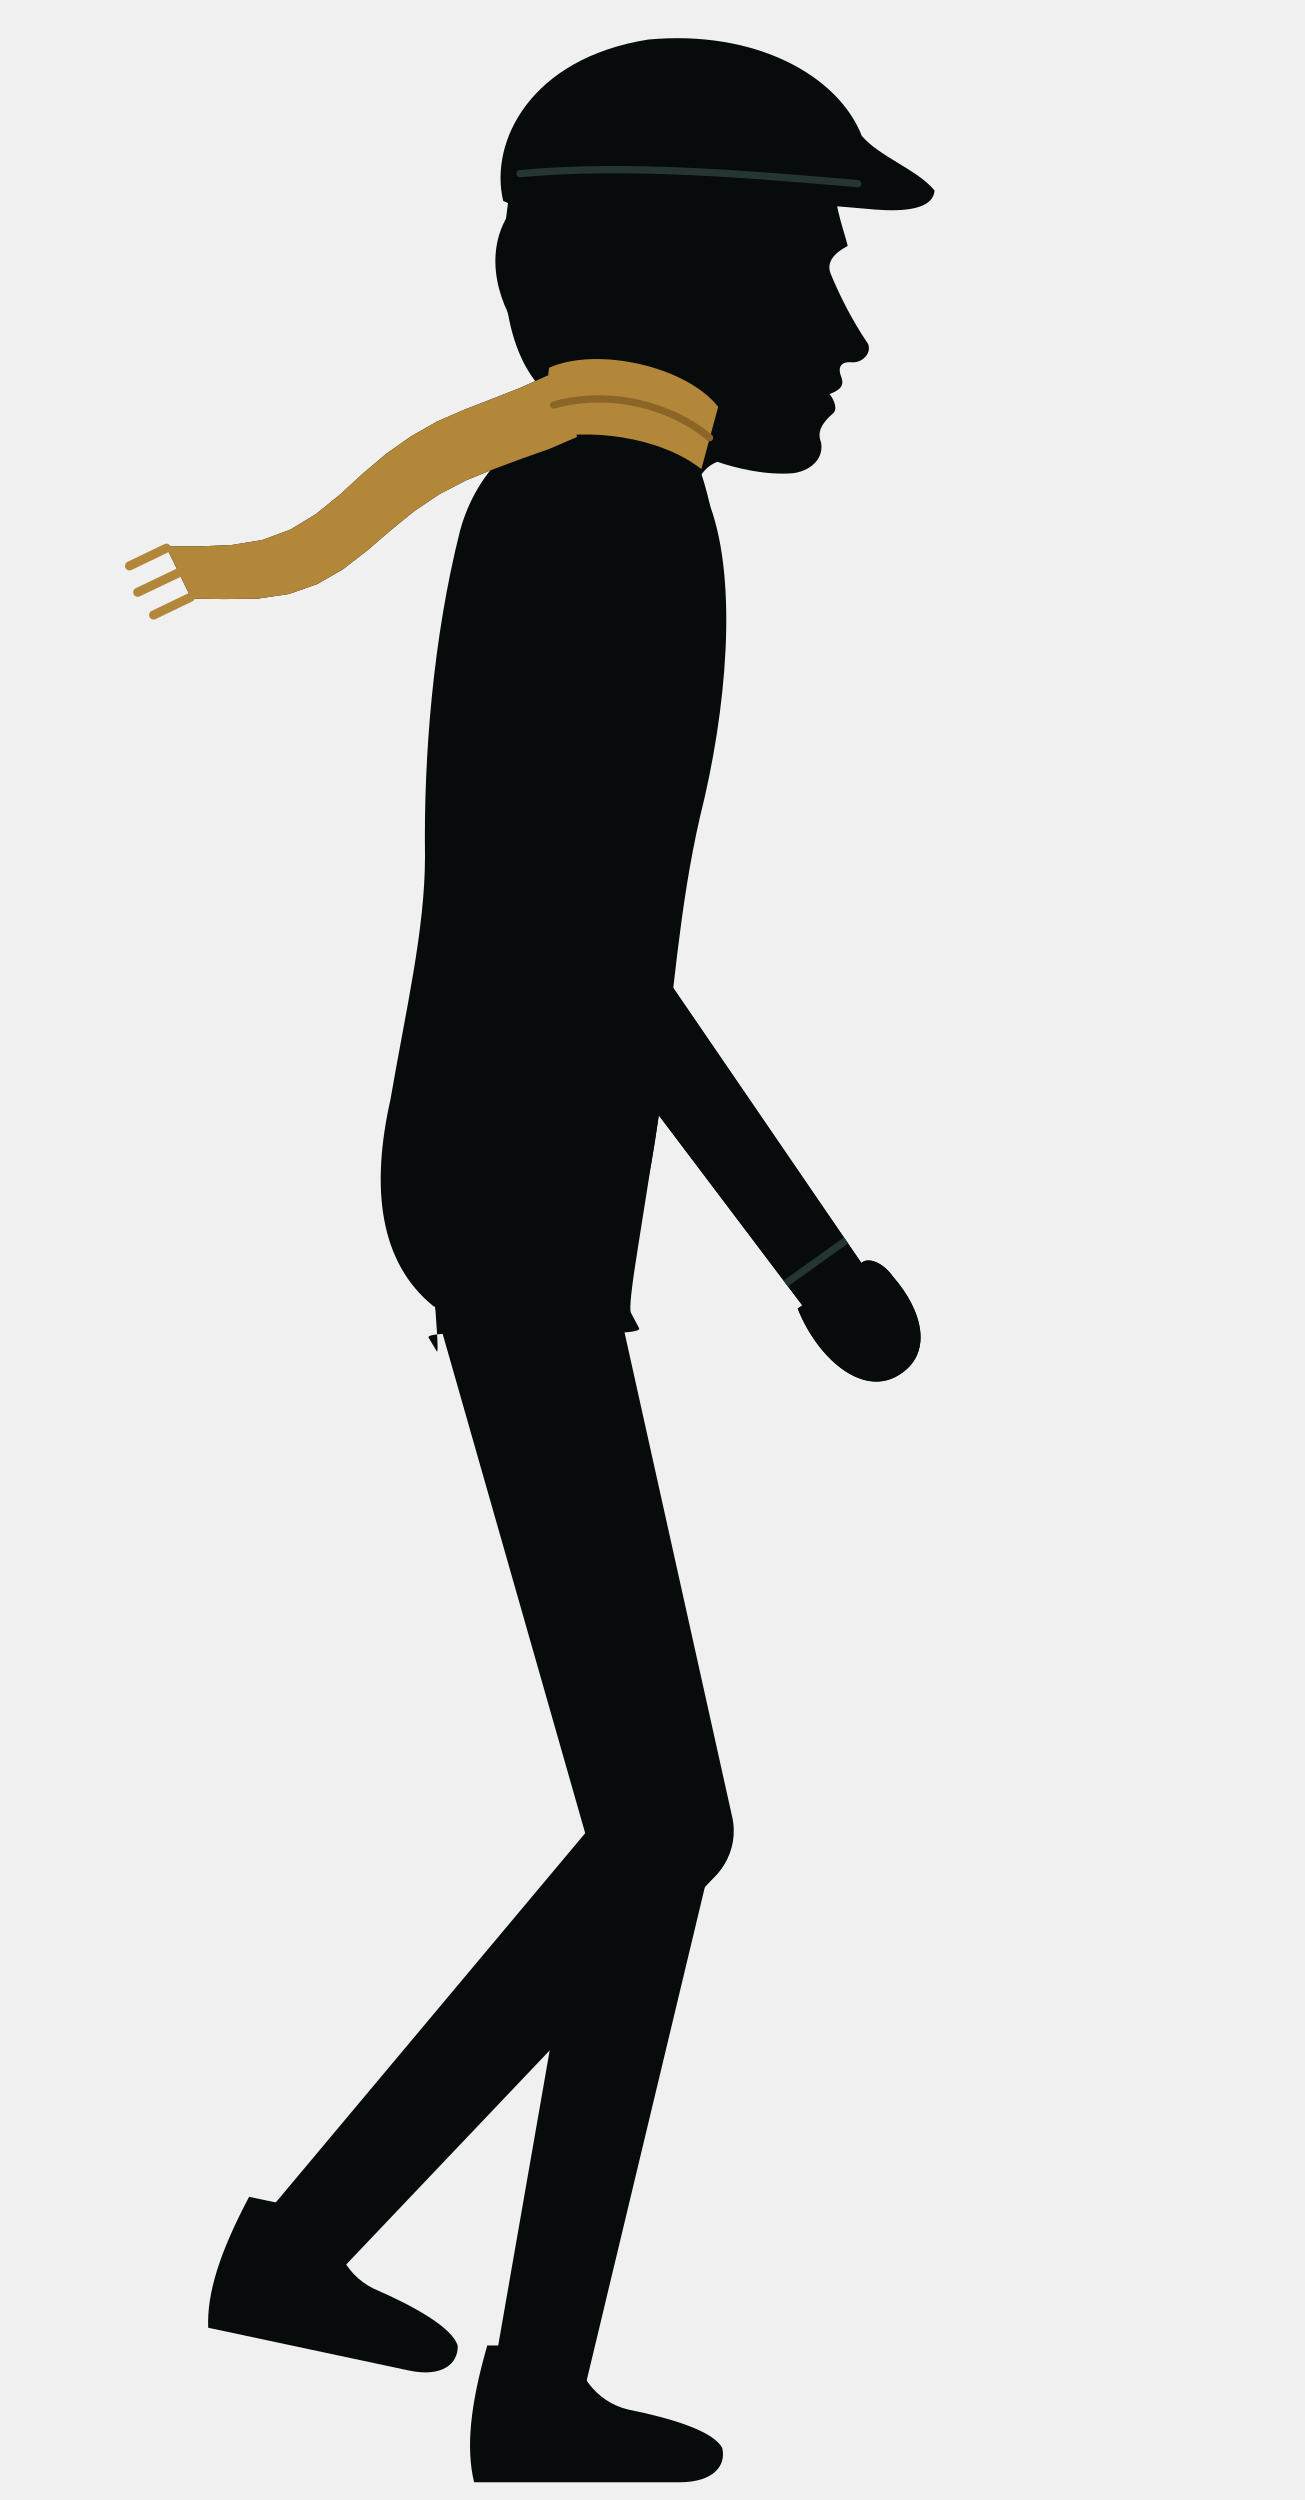
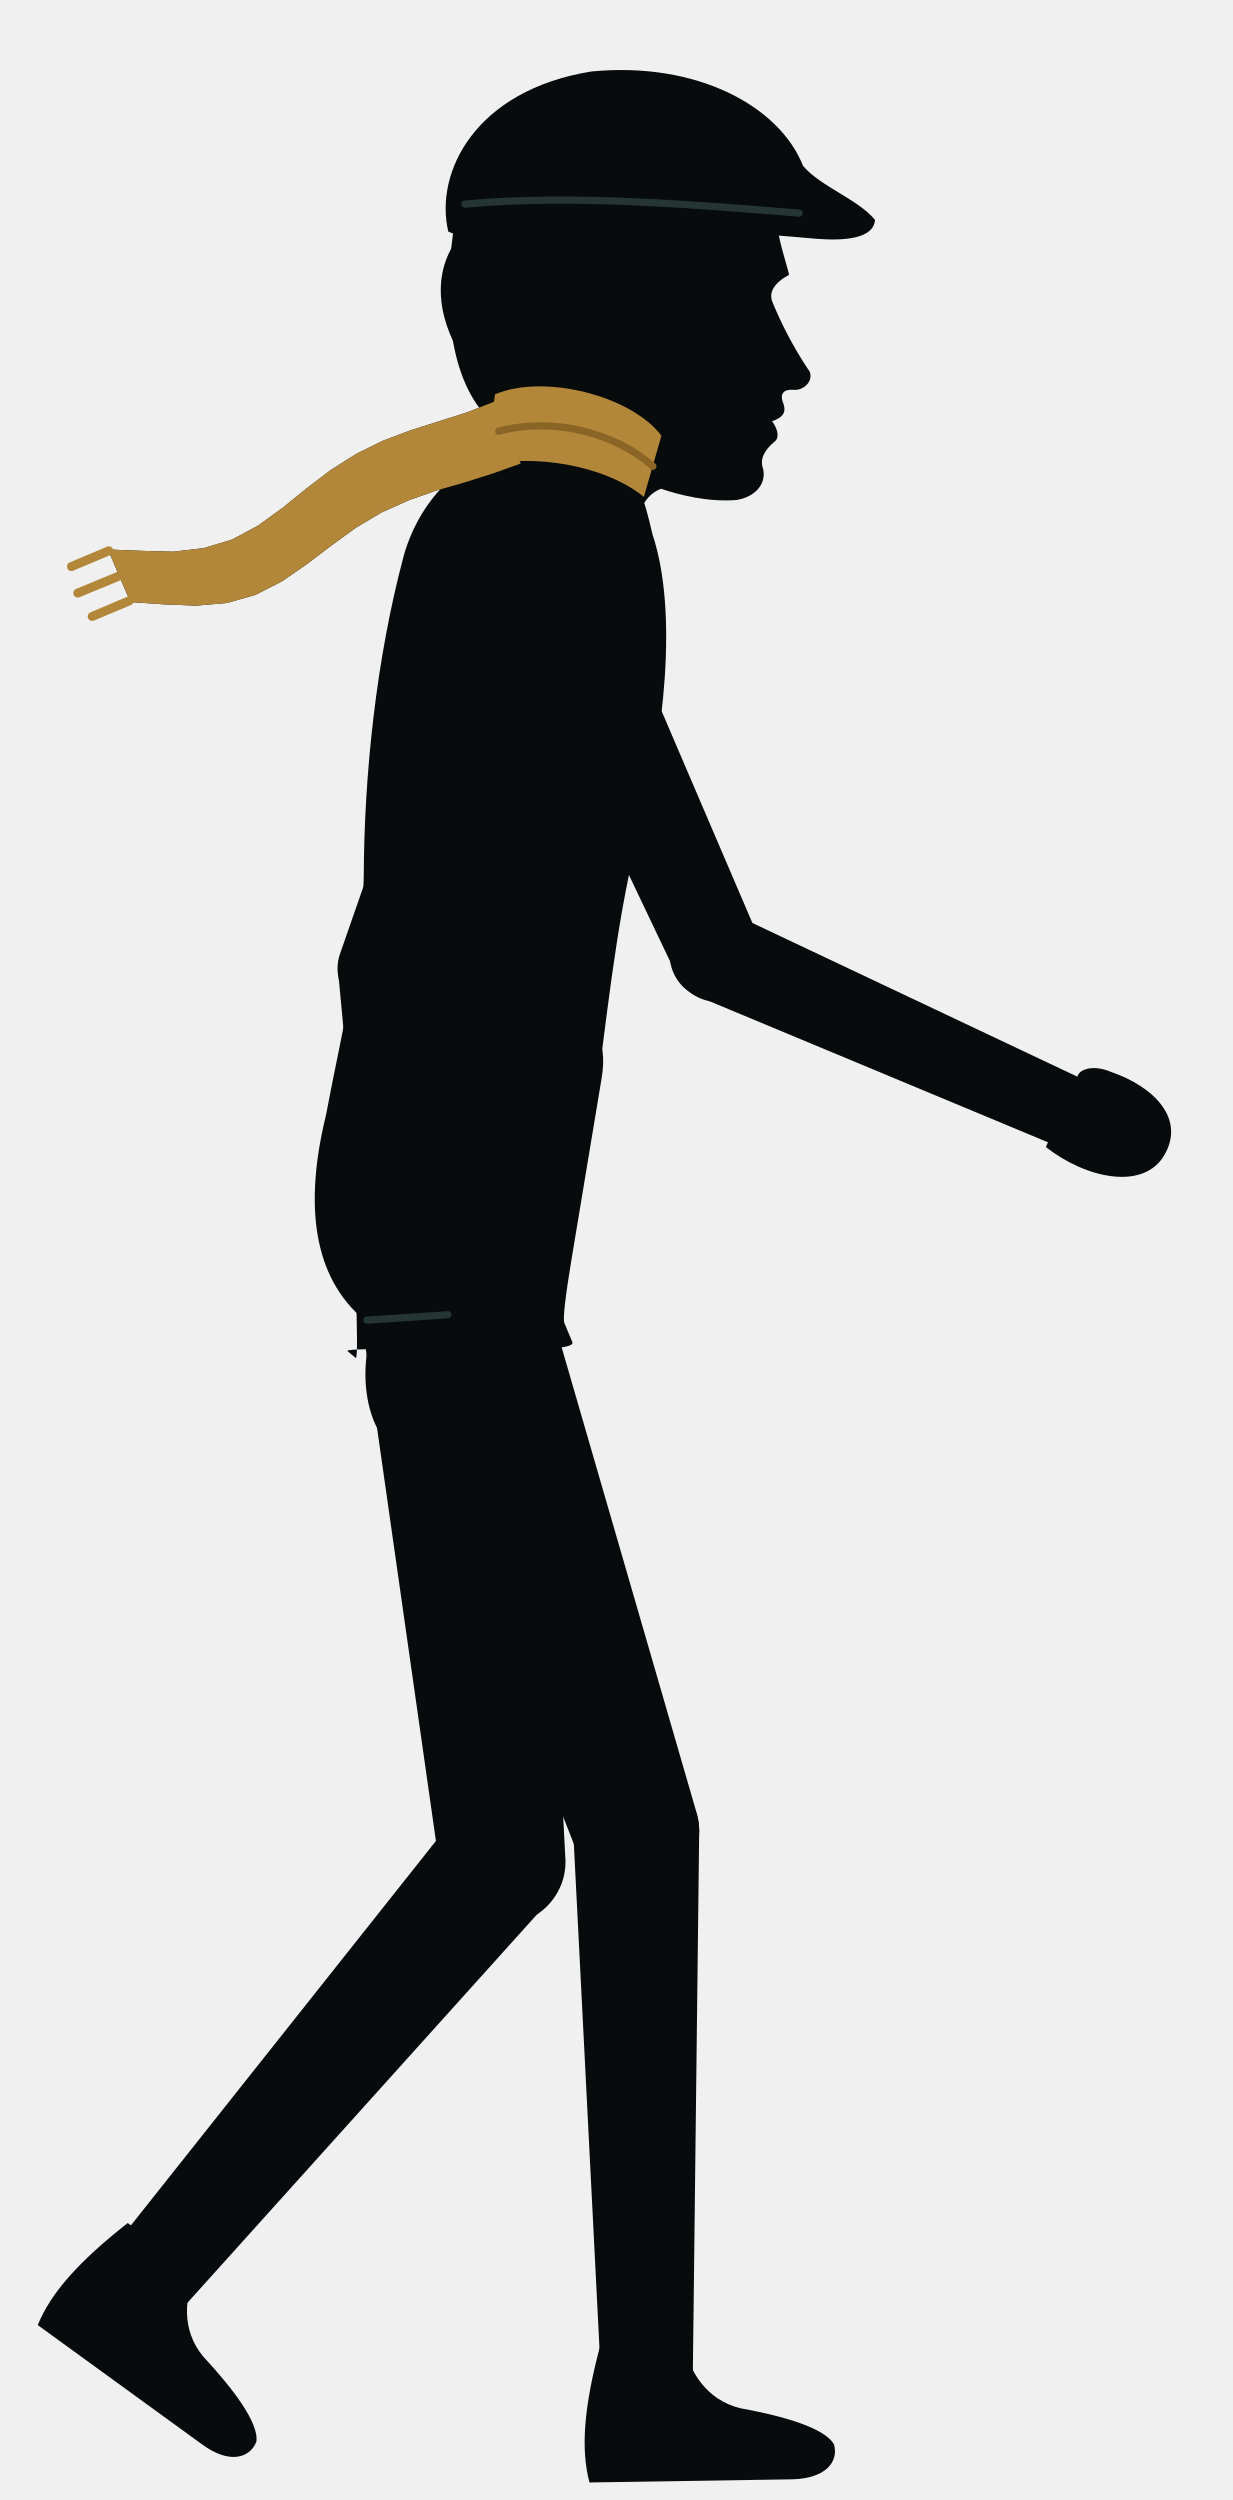
- <svg xmlns="http://www.w3.org/2000/svg" viewBox="-113 -548 287 550" width="287" height="550">
+ <svg xmlns="http://www.w3.org/2000/svg" viewBox="-99 -554 274 556" width="274" height="556">
  <defs>
    <g id="joueur-pas-06">
-       <path d="M-19.1 -266.5 L21.1 -140.9 A14 14 0 0 0 48.1 -148.2 L19.5 -276.9 A20 20 0 1 0 -19.1 -266.5 Z" />
-       <path d="M23.7 -154.2 L-58.5 -56.1 A10 10 0 0 0 -43.5 -42.8 L44.6 -135.5 A14 14 0 1 0 23.7 -154.2 Z" />
-       <path d="M -58.2 -64.7 C -64.6 -52.6 -67.5 -43.6 -67.2 -35.9 L -23.1 -26.5 C -15.7 -24.9 -12.2 -28 -12.3 -31.9 C -13.4 -35.9 -22 -40.7 -30.8 -44.5 C -37.7 -47.9 -40 -55.1 -39.8 -60.8 Z" />
-       <path d="M-19.2 -267.1 L17 -140.3 A14 14 0 0 0 44.2 -146.8 L19.7 -276.3 A20 20 0 1 0 -19.2 -267.1 Z" />
-       <path d="M16.6 -146.6 L-5.4 -20.5 A10 10 0 0 0 14.2 -16.5 L44 -140.9 A14 14 0 1 0 16.6 -146.6 Z" />
-       <path d="M -5.8 -32 C -9.6 -18.8 -10.5 -9.4 -8.7 -1.9 L 36.5 -1.9 C 44 -1.9 46.8 -5.6 45.9 -9.4 C 44 -13.2 34.6 -16 25.2 -17.9 C 17.7 -19.7 13.9 -26.3 13 -32 Z" />
-       <path d="M 13.5 -456.3 C 2.1 -453.7 -8.1 -444.9 -11.8 -431.2 C -17.7 -407.8 -19.8 -381.8 -19.5 -359.6 C -19.5 -343.5 -23.7 -325.9 -27.1 -306.1 C -31.5 -286.5 -29.5 -270.2 -17.6 -260.6 L 11.9 -255 C 23.8 -261.6 29.3 -281.1 32.2 -304.9 C 35.1 -328.7 36.5 -348.7 41 -368.3 C 46.9 -391.8 49.3 -419.7 43.3 -436.5 C 41.3 -444.8 39.8 -449.1 36.1 -451.5 Z" />
-       <path d="M-11.5 -334.5 Q-23.5 -335.9 -22 -318.7 L-17.8 -267 Q-16.3 -249.7 -16.9 -250.7 L-18.7 -253.7 Q-19.3 -254.7 -9.8 -254.7 L18.7 -254.7 Q28.1 -254.7 27.6 -255.8 L25.8 -259.2 Q25.2 -260.3 27.4 -273.9 L33.9 -314.9 Q36.1 -328.6 24.2 -330.1 Z" />
-       <path d="M5.5 -431 L10.9 -333.2 A10 10 0 0 0 30.9 -333.9 L29.5 -431.8 A12 12 0 1 0 5.5 -431 Z" />
-       <path d="M13 -327.7 L63.6 -260.7 A8 8 0 0 0 76.6 -270 L29.2 -339.3 A10 10 0 1 0 13 -327.7 Z" />
-       <path d="M 62.5 -260.1 C 66.7 -249.5 76.4 -240.7 84.4 -245.3 C 92.5 -249.9 90.1 -259.6 83.4 -267.2 C 81.3 -270.2 78.2 -271.4 76.7 -270.3 Z" />
-       <path d="M5.5 -431 L10.9 -333.2 A10 10 0 0 0 30.9 -333.9 L29.5 -431.8 A12 12 0 1 0 5.5 -431 Z" />
-       <path d="M13 -327.7 L63.6 -260.7 A8 8 0 0 0 76.6 -270 L29.2 -339.3 A10 10 0 1 0 13 -327.7 Z" />
-       <path d="M 62.5 -260.1 C 66.7 -249.5 76.4 -240.7 84.4 -245.3 C 92.5 -249.9 90.1 -259.6 83.4 -267.2 C 81.3 -270.2 78.2 -271.4 76.7 -270.3 Z" />
-       <path d="M 11.9 -434.4 C 12.8 -445 11.4 -453.6 8.8 -460.2 C -1.2 -467.5 -3.9 -484.7 -1.2 -503.7 C 1.7 -524.7 19.8 -536.9 39.9 -536.2 C 58.9 -534.6 69.6 -523 70.4 -508 C 70.9 -501.6 72.7 -497.2 73.5 -493.9 C 70.1 -492.1 68.9 -490.1 69.7 -487.9 C 71.5 -483.5 74.2 -477.9 78 -472.3 C 78.8 -470.1 76.5 -468.1 74.4 -468.3 C 72.3 -468.5 71.2 -467.5 72 -465.3 C 72.9 -463.1 71.8 -462.2 69.5 -461.3 C 70.5 -460.1 71.4 -457.9 70.2 -457 C 67.9 -455 66.7 -453 67.6 -450.8 C 68.3 -447.6 66 -444.6 61.6 -443.9 C 55.2 -443.4 49 -445 44.8 -446.4 C 40.4 -444.7 38.9 -439.5 38.3 -432.1 Z" />
-       <path d="M 0.9 -503.5 C -6.2 -495.6 -5 -484.8 0.6 -475.8 C 2.2 -482.1 5.7 -486 6.3 -492.4 C 8 -488 10 -485.7 12.1 -485.5 Z" />
-       <path d="M -2.3 -503.8 C -5.4 -516.8 3.7 -535.2 29.6 -539.3 C 53.2 -541.5 71.4 -531.4 76.6 -518.1 C 80.5 -513.5 88.8 -510.7 92.6 -506.1 C 92.3 -501.9 85.8 -501.4 79.5 -501.9 C 64.7 -503.2 41.5 -505.2 22.2 -503.7 C 11.4 -502.5 2.8 -501.2 -2.3 -503.8 Z" />
-       <path d="M 7.8 -467.1 C 18.4 -471.8 38 -467.4 45 -458.5 L 41.3 -444.8 C 32.1 -452 16.2 -454 5.8 -451.2 Z" />
-       <path d="M7.5 -465.4 L1.5 -462.7 L-4.6 -460.3 L-10.8 -457.9 L-16.8 -455.3 L-22.6 -452 L-28 -448.2 L-33.2 -443.8 L-38.2 -439.2 L-43.5 -434.9 L-49.1 -431.5 L-55.3 -429.2 L-62.1 -428.1 L-69.2 -427.8 L-76.5 -427.8 L-70.9 -416.3 L-63.6 -416.2 L-56.3 -416.3 L-49.5 -417.3 L-43.2 -419.5 L-37.5 -422.8 L-32.2 -426.9 L-27.1 -431.3 L-21.8 -435.6 L-16.3 -439.3 L-10.5 -442.3 L-4.4 -444.8 L1.8 -447.1 L8 -449.3 L14 -451.9 Z" />
+       <path d="M-19.8 -269.1 L-1.2 -138.6 A14 14 0 0 0 26.7 -141.3 L20 -273 A20 20 0 1 0 -19.8 -269.1 Z" />
+       <path d="M1.7 -149.3 L-77.8 -49.1 A10 10 0 0 0 -62.5 -36.1 L23.1 -131.2 A14 14 0 1 0 1.7 -149.3 Z" />
+       <path d="M -70.6 -59.6 C -81.4 -51.1 -87.7 -44.1 -90.6 -36.9 L -54.1 -10.4 C -48 -5.9 -43.5 -7.3 -42 -10.9 C -41.3 -15.1 -47.3 -22.9 -53.8 -29.9 C -58.8 -35.9 -57.9 -43.4 -55.4 -48.5 Z" />
+       <path d="M-18.6 -264.7 L29.4 -141.9 A14 14 0 0 0 55.9 -150.9 L19.2 -277.5 A20 20 0 1 0 -18.6 -264.7 Z" />
+       <path d="M28.5 -146.3 L35 -18.5 A10 10 0 0 0 55 -18.9 L56.5 -146.8 A14 14 0 1 0 28.5 -146.3 Z" />
+       <path d="M 34.4 -32 C 30.9 -18.8 30.1 -9.4 32.1 -1.9 L 77.2 -2.6 C 84.8 -2.8 87.5 -6.6 86.5 -10.3 C 84.6 -14 75.1 -16.7 65.7 -18.4 C 58.1 -20.2 54.3 -26.7 53.2 -32.3 Z" />
+       <path d="M 16.6 -455.4 C 5.2 -453 -5.1 -444.3 -9.1 -430.8 C -15.4 -407.4 -18 -381.5 -18.1 -359.3 C -18.3 -343.2 -22.8 -325.6 -26.5 -306 C -31.3 -286.4 -29.6 -270 -17.8 -260.3 L 11.6 -254.2 C 23.6 -260.6 29.4 -280 32.7 -303.7 C 36 -327.5 37.8 -347.5 42.6 -367 C 48.9 -390.3 51.8 -418.2 46.1 -435.2 C 44.2 -443.5 42.8 -447.7 39.1 -450.3 Z" />
+       <path d="M-10.5 -334 Q-22.4 -335.7 -21.8 -318.9 L-19.9 -268.4 Q-19.3 -251.5 -19.9 -252 L-21.7 -253.5 Q-22.3 -254 -12.1 -254 L18.6 -254 Q28.8 -254 28.3 -255.5 L26.5 -259.8 Q26 -261.3 28.2 -274.5 L34.8 -314.2 Q37 -327.4 25.2 -329 Z" />
+       <path d="M9.4 -425.5 L51.5 -337.1 A10 10 0 0 0 69.8 -345.3 L31.2 -435.4 A12 12 0 1 0 9.4 -425.5 Z" />
+       <path d="M56.7 -332.2 L134.2 -299.9 A8 8 0 0 0 140.7 -314.5 L64.8 -350.4 A10 10 0 1 0 56.7 -332.2 Z" />
+       <path d="M 133.6 -298.9 C 142.5 -291.9 155.4 -289.1 160 -297.2 C 164.6 -305.2 157.7 -312.3 148.1 -315.6 C 144.7 -317.1 141.4 -316.5 140.7 -314.8 Z" />
+       <path d="M8.9 -434.6 L-23.3 -342.1 A10 10 0 0 0 -4.5 -335.1 L31.4 -426.3 A12 12 0 1 0 8.9 -434.6 Z" />
+       <path d="M-23.8 -337.9 L-16 -254.3 A8 8 0 0 0 0 -255.4 L-3.8 -339.2 A10 10 0 1 0 -23.8 -337.9 Z" />
+       <path d="M -17.2 -254.4 C -19.2 -243.2 -15.5 -230.5 -6.3 -230.2 C 3 -229.9 6 -239.4 4.4 -249.4 C 4.1 -253.1 2.1 -255.7 0.3 -255.6 Z" />
+       <path d="M 15.1 -433.2 C 16 -443.8 14.6 -452.4 11.9 -459 C 1.9 -466.3 -0.9 -483.5 1.8 -502.4 C 4.6 -523.5 22.7 -535.8 42.9 -535.1 C 61.9 -533.5 72.6 -522 73.4 -507 C 74 -500.6 75.7 -496.2 76.5 -492.9 C 73.2 -491.1 71.9 -489 72.8 -486.8 C 74.6 -482.4 77.3 -476.9 81.1 -471.3 C 81.9 -469.1 79.6 -467.1 77.5 -467.3 C 75.4 -467.5 74.3 -466.5 75.2 -464.3 C 76 -462.1 74.9 -461.1 72.7 -460.3 C 73.7 -459.1 74.5 -456.9 73.4 -455.9 C 71.1 -454 69.9 -452 70.7 -449.8 C 71.5 -446.5 69.1 -443.5 64.8 -442.8 C 58.4 -442.3 52.2 -443.9 48 -445.3 C 43.6 -443.6 42.1 -438.4 41.5 -431 Z" />
+       <path d="M 3.9 -502.3 C -3.2 -494.3 -1.9 -483.6 3.7 -474.6 C 5.3 -480.9 8.8 -484.8 9.3 -491.2 C 11.1 -486.7 13 -484.5 15.1 -484.3 Z" />
+       <path d="M 0.7 -502.5 C -2.4 -515.6 6.6 -533.9 32.5 -538.1 C 56.1 -540.4 74.4 -530.3 79.6 -517.1 C 83.5 -512.5 91.8 -509.7 95.6 -505.1 C 95.3 -500.9 88.8 -500.4 82.5 -500.9 C 67.7 -502.2 44.5 -504.1 25.2 -502.6 C 14.5 -501.4 5.8 -500 0.7 -502.5 Z" />
+       <path d="M 11.1 -466.3 C 21.8 -470.9 41.3 -466.1 48.1 -457.1 L 44.2 -443.5 C 35.1 -450.8 19.3 -453 8.8 -450.5 Z" />
+       <path d="M11 -464.7 L4.9 -462.3 L-1.4 -460.3 L-7.7 -458.3 L-13.8 -456 L-19.7 -453.1 L-25.4 -449.5 L-30.8 -445.4 L-36.1 -441.1 L-41.6 -437.1 L-47.4 -434 L-53.7 -432.1 L-60.5 -431.3 L-67.7 -431.5 L-75 -431.8 L-70 -420.1 L-62.7 -419.6 L-55.4 -419.3 L-48.5 -419.9 L-42.2 -421.7 L-36.3 -424.7 L-30.8 -428.5 L-25.4 -432.6 L-19.9 -436.6 L-14.2 -440 L-8.2 -442.7 L-2 -444.9 L4.3 -446.7 L10.6 -448.7 L16.8 -450.9 Z" />
    </g>
-     <mask id="joueur-pas-06-dedans" maskUnits="userSpaceOnUse" x="-113" y="-548" width="287" height="550">
+     <mask id="joueur-pas-06-dedans" maskUnits="userSpaceOnUse" x="-99" y="-554" width="274" height="556">
      <use href="#joueur-pas-06" fill="#fff" />
    </mask>
  </defs>
  <use href="#joueur-pas-06" fill="#070b0b" />
  <g mask="url(#joueur-pas-06-dedans)" fill="none" stroke="#253534" stroke-linecap="round">
-     <path d="M 59.1 -265.1 L 73.8 -275.6" stroke-width="1.6" />
-     <path d="M 1.4 -509.8 C 25 -512 52.5 -509.6 75.7 -507.6" stroke-width="1.6" />
+     <path d="M -17.4 -260.4 L 0.6 -261.6" stroke-width="1.6" />
+     <path d="M 4.4 -508.6 C 28 -510.8 55.5 -508.5 78.7 -506.6" stroke-width="1.6" />
  </g>
  <g>
-     <path d="M 7.8 -467.1 C 18.4 -471.8 38 -467.4 45 -458.5 L 41.3 -444.8 C 32.1 -452 16.2 -454 5.8 -451.2 Z" fill="#b3873a" />
-     <path d="M7.5 -465.4 L1.5 -462.7 L-4.6 -460.3 L-10.8 -457.9 L-16.8 -455.3 L-22.6 -452 L-28 -448.2 L-33.2 -443.8 L-38.2 -439.2 L-43.5 -434.9 L-49.1 -431.5 L-55.3 -429.2 L-62.1 -428.1 L-69.2 -427.8 L-76.5 -427.8 L-70.9 -416.3 L-63.6 -416.2 L-56.3 -416.3 L-49.5 -417.3 L-43.2 -419.5 L-37.5 -422.8 L-32.2 -426.9 L-27.1 -431.3 L-21.8 -435.6 L-16.3 -439.3 L-10.5 -442.3 L-4.4 -444.8 L1.8 -447.1 L8 -449.3 L14 -451.9 Z" fill="#b3873a" />
-     <path d="M-76.4 -427.4 L-84.5 -423.5 M-73.7 -422 L-82.7 -417.7 M-71.1 -416.6 L-79.2 -412.7" fill="none" stroke="#b3873a" stroke-width="2" stroke-linecap="round" />
-     <path d="M 8.8 -458.9 C 21.3 -462.4 34.9 -458.7 43.1 -451.7" fill="none" stroke="#8a6526" stroke-width="1.6" stroke-linecap="round" />
+     <path d="M 11.1 -466.3 C 21.8 -470.9 41.3 -466.1 48.1 -457.1 L 44.2 -443.5 C 35.1 -450.8 19.3 -453 8.8 -450.5 Z" fill="#b3873a" />
+     <path d="M11 -464.7 L4.9 -462.3 L-1.4 -460.3 L-7.7 -458.3 L-13.8 -456 L-19.7 -453.1 L-25.4 -449.5 L-30.8 -445.4 L-36.1 -441.1 L-41.6 -437.1 L-47.4 -434 L-53.7 -432.1 L-60.5 -431.3 L-67.7 -431.5 L-75 -431.8 L-70 -420.1 L-62.7 -419.6 L-55.4 -419.3 L-48.5 -419.9 L-42.2 -421.7 L-36.3 -424.7 L-30.8 -428.5 L-25.4 -432.6 L-19.9 -436.6 L-14.2 -440 L-8.2 -442.7 L-2 -444.9 L4.3 -446.7 L10.6 -448.7 L16.8 -450.9 Z" fill="#b3873a" />
+     <path d="M-74.8 -431.5 L-83.1 -428 M-72.5 -425.9 L-81.7 -422.1 M-70.2 -420.4 L-78.5 -416.9" fill="none" stroke="#b3873a" stroke-width="2" stroke-linecap="round" />
+     <path d="M 11.9 -458.1 C 24.5 -461.4 38.1 -457.5 46.2 -450.3" fill="none" stroke="#8a6526" stroke-width="1.6" stroke-linecap="round" />
  </g>
</svg>
